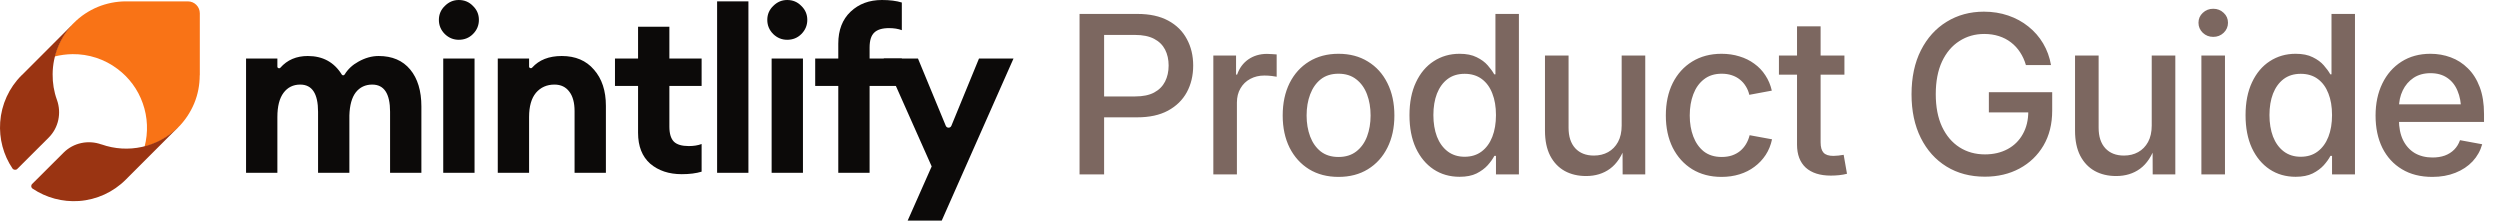
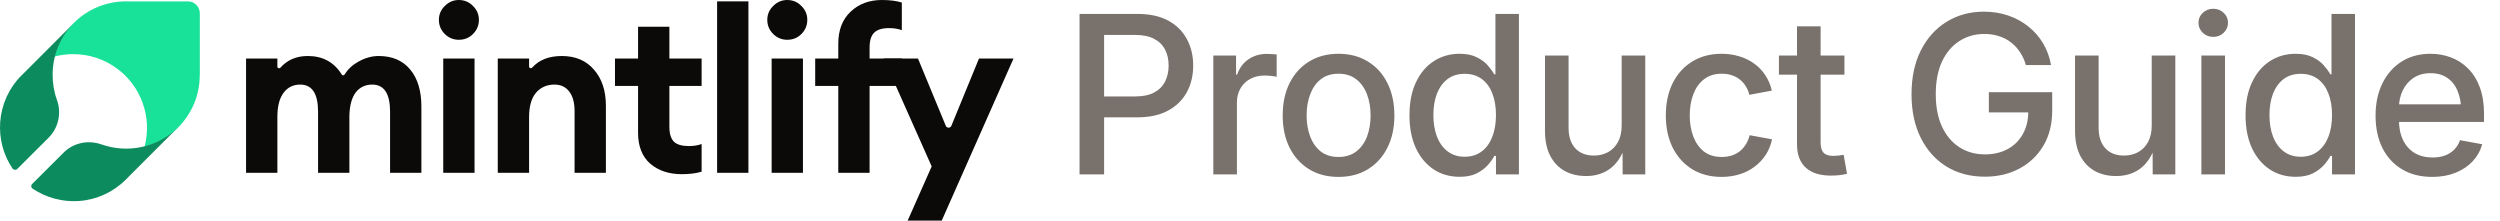
<svg xmlns="http://www.w3.org/2000/svg" width="204" height="18" viewBox="0 0 204 18" fill="none">
-   <path d="M76.846 18H74.066L76.025 13.579L72.108 4.775H74.906L77.176 10.266C77.26 10.469 77.549 10.469 77.632 10.265L79.886 4.775H82.703L76.846 18Z" fill="#0C0A09" />
-   <path d="M68.404 14.101V7.013H66.52V4.775H68.404V3.563C68.404 2.456 68.74 1.585 69.411 0.951C70.082 0.317 70.934 0 71.966 0C72.601 0 73.141 0.068 73.589 0.205V2.462C73.291 2.35 72.943 2.294 72.545 2.294C71.985 2.294 71.581 2.419 71.332 2.667C71.084 2.904 70.959 3.308 70.959 3.88V4.775H73.589V7.013H70.959V14.101H68.404Z" fill="#0C0A09" />
-   <path d="M64.234 3.246C63.798 3.246 63.419 3.09 63.096 2.779C62.773 2.456 62.611 2.07 62.611 1.623C62.611 1.175 62.773 0.796 63.096 0.485C63.419 0.162 63.798 0 64.234 0C64.694 0 65.079 0.162 65.39 0.485C65.713 0.796 65.875 1.175 65.875 1.623C65.875 2.07 65.713 2.456 65.39 2.779C65.079 3.09 64.694 3.246 64.234 3.246ZM62.965 14.101V4.775H65.521V14.101H62.965Z" fill="#0C0A09" />
+   <path d="M76.846 18H74.066L76.025 13.579L72.108 4.775H74.906L77.177 10.266C77.261 10.469 77.549 10.469 77.632 10.265L79.886 4.775H82.703L76.846 18Z" fill="#0C0A09" />
+   <path d="M68.404 14.101V7.013H66.52V4.775H68.404V3.563C68.404 2.456 68.74 1.585 69.411 0.951C70.083 0.317 70.934 0 71.966 0C72.601 0 73.142 0.068 73.589 0.205V2.462C73.291 2.35 72.943 2.294 72.545 2.294C71.985 2.294 71.581 2.419 71.332 2.667C71.084 2.904 70.959 3.308 70.959 3.88V4.775H73.589V7.013H70.959V14.101H68.404Z" fill="#0C0A09" />
+   <path d="M64.234 3.246C63.799 3.246 63.419 3.09 63.096 2.779C62.773 2.456 62.611 2.07 62.611 1.623C62.611 1.175 62.773 0.796 63.096 0.485C63.419 0.162 63.799 0 64.234 0C64.694 0 65.079 0.162 65.39 0.485C65.714 0.796 65.875 1.175 65.875 1.623C65.875 2.07 65.714 2.456 65.39 2.779C65.079 3.09 64.694 3.246 64.234 3.246ZM62.965 14.101V4.775H65.521V14.101H62.965Z" fill="#0C0A09" />
  <path d="M58.516 14.101V0.112H61.071V14.101H58.516Z" fill="#0C0A09" />
-   <path d="M55.629 14.213C54.584 14.213 53.726 13.927 53.055 13.355C52.396 12.771 52.066 11.932 52.066 10.837V7.013H50.182V4.775H52.066V2.182H54.621V4.775H57.252V7.013H54.621V10.334C54.621 10.906 54.746 11.316 54.995 11.565C55.243 11.801 55.647 11.919 56.207 11.919C56.605 11.919 56.953 11.863 57.252 11.751V14.008C56.804 14.145 56.263 14.213 55.629 14.213Z" fill="#0C0A09" />
-   <path d="M40.618 14.102V4.775H43.173V5.436C43.173 5.558 43.339 5.612 43.42 5.521C43.989 4.887 44.796 4.57 45.84 4.57C46.96 4.57 47.836 4.943 48.471 5.689C49.117 6.423 49.441 7.405 49.441 8.636V14.102H46.885V9.065C46.885 8.381 46.742 7.853 46.456 7.48C46.17 7.094 45.766 6.902 45.244 6.902C44.622 6.902 44.118 7.126 43.733 7.573C43.36 8.021 43.173 8.68 43.173 9.55V14.102H40.618Z" fill="#0C0A09" />
-   <path d="M37.436 3.246C37.001 3.246 36.622 3.09 36.298 2.779C35.975 2.456 35.813 2.07 35.813 1.623C35.813 1.175 35.975 0.796 36.298 0.485C36.622 0.162 37.001 0 37.436 0C37.896 0 38.282 0.162 38.593 0.485C38.916 0.796 39.078 1.175 39.078 1.623C39.078 2.07 38.916 2.456 38.593 2.779C38.282 3.09 37.896 3.246 37.436 3.246ZM36.168 14.101V4.775H38.723V14.101H36.168Z" fill="#0C0A09" />
-   <path d="M31.83 14.102V9.121C31.83 7.642 31.345 6.902 30.375 6.902C29.815 6.902 29.367 7.113 29.032 7.536C28.708 7.959 28.534 8.587 28.509 9.42V14.102H25.954V9.121C25.954 7.642 25.469 6.902 24.499 6.902C23.927 6.902 23.473 7.126 23.137 7.573C22.802 8.021 22.634 8.68 22.634 9.55V14.102H20.078V4.775H22.634V5.443C22.634 5.564 22.797 5.618 22.877 5.527C23.44 4.889 24.186 4.57 25.115 4.57C26.341 4.57 27.266 5.075 27.889 6.084C27.941 6.168 28.068 6.167 28.12 6.082C28.389 5.644 28.761 5.296 29.237 5.036C29.784 4.726 30.337 4.57 30.897 4.57C32.004 4.57 32.862 4.937 33.471 5.671C34.08 6.404 34.385 7.412 34.385 8.692V14.102H31.83Z" fill="#0C0A09" />
-   <path d="M16.305 6.139V1.086C16.305 0.544 15.865 0.112 15.331 0.112H10.281C9.488 0.112 8.702 0.269 7.972 0.568C7.242 0.874 6.574 1.314 6.016 1.88L5.977 1.919C5.239 2.666 4.713 3.593 4.446 4.614C4.925 4.488 5.419 4.426 5.914 4.418C7.234 4.402 8.53 4.826 9.582 5.62C10.532 6.327 11.255 7.301 11.648 8.425C12.056 9.564 12.103 10.806 11.797 11.977C12.81 11.71 13.745 11.183 14.491 10.444L14.53 10.405C15.088 9.847 15.535 9.179 15.842 8.449C16.148 7.718 16.297 6.932 16.297 6.139H16.305Z" fill="#F97316" />
-   <path d="M4.295 6.053C4.303 4.503 4.921 3.016 6.008 1.904L1.807 6.108C1.791 6.124 1.775 6.131 1.76 6.147C0.735 7.165 0.117 8.527 0.015 9.967C-0.079 11.313 0.273 12.644 1.024 13.756C1.096 13.862 1.29 13.897 1.4 13.795L3.974 11.227C4.78 10.421 5.03 9.223 4.647 8.151C4.404 7.486 4.287 6.773 4.295 6.053Z" fill="#9A3412" />
-   <path d="M14.506 10.406C13.7 11.196 12.69 11.744 11.595 11.987C10.492 12.23 9.349 12.159 8.285 11.784C8.285 11.784 8.277 11.784 8.27 11.784C7.198 11.4 6.001 11.65 5.195 12.449L2.62 15.016C2.511 15.126 2.527 15.306 2.66 15.392C3.771 16.136 5.101 16.496 6.447 16.402C7.886 16.3 9.24 15.682 10.265 14.656L10.304 14.617L14.506 10.414V10.406Z" fill="#9A3412" />
-   <path d="M88.091 14.232V1.137H92.82C93.816 1.137 94.651 1.318 95.325 1.682C95.999 2.045 96.505 2.546 96.845 3.185C97.191 3.817 97.364 4.538 97.364 5.347C97.364 6.161 97.191 6.888 96.845 7.526C96.499 8.159 95.987 8.66 95.307 9.029C94.633 9.393 93.795 9.574 92.793 9.574H89.462V7.869H92.635C93.262 7.869 93.775 7.764 94.173 7.553C94.578 7.336 94.876 7.037 95.07 6.656C95.263 6.275 95.36 5.839 95.36 5.347C95.36 4.854 95.263 4.421 95.07 4.046C94.876 3.671 94.578 3.378 94.173 3.167C93.769 2.956 93.253 2.851 92.626 2.851H90.095V14.232H88.091ZM99.008 14.232V4.529H100.862V6.085H100.95C101.132 5.558 101.436 5.145 101.864 4.846C102.298 4.547 102.805 4.397 103.385 4.397C103.514 4.397 103.651 4.403 103.798 4.415C103.95 4.421 104.076 4.43 104.176 4.441V6.261C104.105 6.243 103.971 6.223 103.771 6.199C103.578 6.176 103.376 6.164 103.165 6.164C102.743 6.164 102.362 6.255 102.022 6.437C101.682 6.618 101.416 6.876 101.223 7.21C101.029 7.538 100.932 7.925 100.932 8.37V14.232H99.008ZM109.221 14.435C108.307 14.435 107.507 14.227 106.822 13.81C106.142 13.389 105.612 12.803 105.231 12.053C104.856 11.297 104.668 10.421 104.668 9.425C104.668 8.417 104.856 7.535 105.231 6.779C105.612 6.023 106.142 5.438 106.822 5.021C107.507 4.6 108.307 4.389 109.221 4.389C110.141 4.389 110.941 4.6 111.62 5.021C112.306 5.438 112.836 6.023 113.211 6.779C113.592 7.535 113.782 8.417 113.782 9.425C113.782 10.421 113.592 11.297 113.211 12.053C112.836 12.803 112.306 13.389 111.62 13.81C110.941 14.227 110.141 14.435 109.221 14.435ZM109.221 12.809C109.801 12.809 110.284 12.659 110.671 12.36C111.064 12.056 111.357 11.648 111.55 11.139C111.743 10.623 111.84 10.052 111.84 9.425C111.84 8.786 111.743 8.212 111.55 7.702C111.357 7.187 111.064 6.776 110.671 6.472C110.284 6.167 109.801 6.015 109.221 6.015C108.641 6.015 108.157 6.167 107.771 6.472C107.39 6.776 107.103 7.187 106.909 7.702C106.716 8.212 106.619 8.786 106.619 9.425C106.619 10.052 106.716 10.623 106.909 11.139C107.103 11.648 107.39 12.056 107.771 12.36C108.157 12.659 108.641 12.809 109.221 12.809ZM119.1 14.426C118.303 14.426 117.597 14.224 116.982 13.819C116.367 13.409 115.883 12.829 115.532 12.079C115.186 11.329 115.013 10.435 115.013 9.398C115.013 8.355 115.189 7.462 115.541 6.718C115.892 5.968 116.376 5.394 116.991 4.995C117.612 4.591 118.315 4.389 119.1 4.389C119.663 4.389 120.128 4.482 120.498 4.67C120.873 4.852 121.171 5.071 121.394 5.329C121.623 5.587 121.801 5.833 121.93 6.067H122.027V1.137H123.943V14.232H122.071V12.721H121.939C121.81 12.967 121.628 13.222 121.394 13.485C121.16 13.743 120.858 13.966 120.489 14.153C120.12 14.335 119.657 14.426 119.1 14.426ZM119.513 12.791C120.058 12.791 120.521 12.648 120.902 12.36C121.283 12.073 121.573 11.675 121.772 11.165C121.971 10.655 122.071 10.063 122.071 9.39C122.071 8.71 121.971 8.121 121.772 7.623C121.579 7.119 121.292 6.727 120.911 6.445C120.53 6.164 120.064 6.023 119.513 6.023C118.962 6.023 118.497 6.167 118.116 6.454C117.741 6.741 117.454 7.137 117.254 7.641C117.061 8.145 116.964 8.728 116.964 9.39C116.964 10.046 117.061 10.632 117.254 11.148C117.454 11.657 117.744 12.059 118.125 12.352C118.511 12.645 118.974 12.791 119.513 12.791ZM129.428 14.364C128.766 14.364 128.183 14.227 127.679 13.951C127.175 13.67 126.779 13.254 126.492 12.703C126.211 12.152 126.07 11.473 126.07 10.664V4.529H127.995V10.427C127.995 11.142 128.177 11.698 128.54 12.097C128.909 12.495 129.416 12.694 130.06 12.694C130.494 12.694 130.881 12.601 131.221 12.413C131.56 12.226 131.83 11.95 132.029 11.587C132.228 11.218 132.328 10.77 132.328 10.242V4.529H134.253V14.232H132.407L132.398 11.851H132.644C132.352 12.724 131.93 13.362 131.379 13.767C130.834 14.165 130.184 14.364 129.428 14.364ZM140.476 14.435C139.568 14.435 138.771 14.227 138.085 13.81C137.406 13.389 136.875 12.803 136.494 12.053C136.119 11.297 135.932 10.421 135.932 9.425C135.932 8.417 136.119 7.535 136.494 6.779C136.875 6.023 137.406 5.438 138.085 5.021C138.771 4.6 139.568 4.389 140.476 4.389C140.997 4.389 141.484 4.459 141.935 4.6C142.386 4.734 142.79 4.934 143.148 5.197C143.511 5.455 143.813 5.771 144.053 6.146C144.299 6.516 144.475 6.932 144.58 7.395L142.743 7.737C142.685 7.479 142.588 7.245 142.453 7.034C142.325 6.823 142.163 6.642 141.97 6.489C141.783 6.337 141.563 6.22 141.311 6.138C141.065 6.056 140.792 6.015 140.493 6.015C139.913 6.015 139.43 6.167 139.043 6.472C138.657 6.771 138.367 7.178 138.173 7.693C137.98 8.203 137.883 8.78 137.883 9.425C137.883 10.058 137.98 10.629 138.173 11.139C138.367 11.648 138.654 12.056 139.034 12.36C139.421 12.659 139.908 12.809 140.493 12.809C140.798 12.809 141.076 12.768 141.328 12.685C141.58 12.598 141.8 12.477 141.988 12.325C142.181 12.167 142.342 11.979 142.471 11.763C142.606 11.54 142.705 11.297 142.77 11.033L144.598 11.367C144.498 11.842 144.325 12.267 144.079 12.642C143.833 13.017 143.529 13.339 143.165 13.608C142.808 13.878 142.401 14.083 141.944 14.224C141.492 14.364 141.003 14.435 140.476 14.435ZM150.505 4.529V6.094H145.161V4.529H150.505ZM146.637 2.147H148.562V11.622C148.562 12.003 148.641 12.281 148.799 12.457C148.958 12.633 149.227 12.721 149.608 12.721C149.719 12.721 149.857 12.712 150.021 12.694C150.185 12.671 150.326 12.65 150.443 12.633L150.715 14.18C150.516 14.232 150.302 14.271 150.074 14.294C149.845 14.317 149.62 14.329 149.397 14.329C148.512 14.329 147.83 14.112 147.349 13.679C146.875 13.239 146.637 12.612 146.637 11.798V2.147ZM161.966 14.417C160.777 14.417 159.734 14.142 158.837 13.591C157.941 13.04 157.241 12.261 156.737 11.253C156.233 10.245 155.981 9.059 155.981 7.693C155.981 6.311 156.236 5.115 156.745 4.107C157.255 3.1 157.955 2.323 158.846 1.778C159.737 1.228 160.75 0.952 161.887 0.952C162.596 0.952 163.258 1.058 163.873 1.269C164.489 1.479 165.037 1.778 165.517 2.165C166.003 2.552 166.405 3.012 166.721 3.545C167.037 4.078 167.251 4.667 167.363 5.312H165.315C165.203 4.925 165.045 4.576 164.84 4.266C164.635 3.949 164.386 3.68 164.093 3.457C163.806 3.234 163.478 3.064 163.109 2.947C162.745 2.83 162.347 2.771 161.913 2.771C161.158 2.771 160.481 2.965 159.883 3.352C159.286 3.732 158.814 4.289 158.468 5.021C158.128 5.754 157.958 6.642 157.958 7.685C157.958 8.722 158.128 9.606 158.468 10.339C158.814 11.071 159.288 11.631 159.892 12.018C160.495 12.404 161.19 12.598 161.975 12.598C162.672 12.598 163.287 12.454 163.821 12.167C164.354 11.88 164.767 11.473 165.06 10.945C165.359 10.418 165.508 9.8 165.508 9.091L166.036 9.17H162.291V7.526H167.459V9.029C167.459 10.119 167.222 11.068 166.747 11.877C166.273 12.68 165.622 13.304 164.796 13.749C163.97 14.194 163.027 14.417 161.966 14.417ZM172.68 14.364C172.018 14.364 171.435 14.227 170.931 13.951C170.427 13.67 170.032 13.254 169.745 12.703C169.464 12.152 169.323 11.473 169.323 10.664V4.529H171.248V10.427C171.248 11.142 171.429 11.698 171.793 12.097C172.162 12.495 172.669 12.694 173.313 12.694C173.747 12.694 174.134 12.601 174.473 12.413C174.813 12.226 175.083 11.95 175.282 11.587C175.481 11.218 175.581 10.77 175.581 10.242V4.529H177.506V14.232H175.66L175.651 11.851H175.897C175.604 12.724 175.182 13.362 174.632 13.767C174.087 14.165 173.436 14.364 172.68 14.364ZM179.633 14.232V4.529H181.558V14.232H179.633ZM180.6 3.009C180.266 3.009 179.982 2.897 179.747 2.675C179.513 2.446 179.396 2.174 179.396 1.857C179.396 1.535 179.513 1.266 179.747 1.049C179.982 0.826 180.266 0.715 180.6 0.715C180.934 0.715 181.218 0.826 181.452 1.049C181.687 1.266 181.804 1.535 181.804 1.857C181.804 2.174 181.687 2.446 181.452 2.675C181.218 2.897 180.934 3.009 180.6 3.009ZM187.324 14.426C186.527 14.426 185.821 14.224 185.206 13.819C184.59 13.409 184.107 12.829 183.755 12.079C183.41 11.329 183.237 10.435 183.237 9.398C183.237 8.355 183.413 7.462 183.764 6.718C184.116 5.968 184.599 5.394 185.214 4.995C185.835 4.591 186.539 4.389 187.324 4.389C187.886 4.389 188.352 4.482 188.721 4.67C189.096 4.852 189.395 5.071 189.618 5.329C189.846 5.587 190.025 5.833 190.154 6.067H190.25V1.137H192.166V14.232H190.294V12.721H190.163C190.034 12.967 189.852 13.222 189.618 13.485C189.383 13.743 189.082 13.966 188.712 14.153C188.343 14.335 187.88 14.426 187.324 14.426ZM187.737 12.791C188.282 12.791 188.745 12.648 189.125 12.36C189.506 12.073 189.796 11.675 189.996 11.165C190.195 10.655 190.294 10.063 190.294 9.39C190.294 8.71 190.195 8.121 189.996 7.623C189.802 7.119 189.515 6.727 189.134 6.445C188.753 6.164 188.288 6.023 187.737 6.023C187.186 6.023 186.72 6.167 186.339 6.454C185.964 6.741 185.677 7.137 185.478 7.641C185.285 8.145 185.188 8.728 185.188 9.39C185.188 10.046 185.285 10.632 185.478 11.148C185.677 11.657 185.967 12.059 186.348 12.352C186.735 12.645 187.198 12.791 187.737 12.791ZM198.477 14.435C197.516 14.435 196.69 14.227 195.999 13.81C195.307 13.395 194.774 12.812 194.399 12.062C194.03 11.312 193.846 10.435 193.846 9.434C193.846 8.443 194.03 7.57 194.399 6.814C194.768 6.053 195.29 5.458 195.964 5.03C196.638 4.603 197.423 4.389 198.319 4.389C198.905 4.389 199.459 4.485 199.98 4.679C200.508 4.872 200.973 5.171 201.378 5.575C201.788 5.974 202.11 6.483 202.345 7.104C202.579 7.72 202.696 8.452 202.696 9.302V9.952H194.865V8.511H201.703L200.824 8.977C200.824 8.385 200.727 7.863 200.534 7.412C200.347 6.955 200.065 6.601 199.69 6.349C199.321 6.097 198.867 5.971 198.328 5.971C197.789 5.971 197.326 6.1 196.939 6.357C196.558 6.615 196.265 6.958 196.06 7.386C195.855 7.813 195.753 8.291 195.753 8.818V9.759C195.753 10.409 195.864 10.966 196.087 11.429C196.315 11.892 196.635 12.246 197.045 12.492C197.461 12.732 197.944 12.852 198.495 12.852C198.864 12.852 199.198 12.8 199.497 12.694C199.796 12.583 200.051 12.422 200.262 12.211C200.472 12 200.631 11.742 200.736 11.438L202.547 11.771C202.4 12.299 202.139 12.765 201.764 13.169C201.389 13.567 200.921 13.878 200.358 14.101C199.802 14.323 199.175 14.435 198.477 14.435Z" fill="#7c6760" />
+   <path d="M55.629 14.213C54.584 14.213 53.726 13.927 53.055 13.355C52.396 12.771 52.066 11.932 52.066 10.837V7.013H50.182V4.775H52.066V2.182H54.622V4.775H57.252V7.013H54.622V10.334C54.622 10.906 54.746 11.316 54.995 11.565C55.243 11.801 55.648 11.919 56.207 11.919C56.605 11.919 56.953 11.863 57.252 11.751V14.008C56.804 14.145 56.263 14.213 55.629 14.213Z" fill="#0C0A09" />
+   <path d="M40.618 14.102V4.775H43.173V5.436C43.173 5.558 43.339 5.612 43.42 5.521C43.989 4.887 44.796 4.57 45.841 4.57C46.96 4.57 47.836 4.943 48.471 5.689C49.117 6.423 49.441 7.405 49.441 8.636V14.102H46.885V9.065C46.885 8.381 46.742 7.853 46.456 7.48C46.17 7.094 45.766 6.902 45.244 6.902C44.622 6.902 44.118 7.126 43.733 7.573C43.36 8.021 43.173 8.68 43.173 9.55V14.102H40.618Z" fill="#0C0A09" />
+   <path d="M37.436 3.246C37.001 3.246 36.622 3.09 36.299 2.779C35.975 2.456 35.814 2.07 35.814 1.623C35.814 1.175 35.975 0.796 36.299 0.485C36.622 0.162 37.001 0 37.436 0C37.897 0 38.282 0.162 38.593 0.485C38.916 0.796 39.078 1.175 39.078 1.623C39.078 2.07 38.916 2.456 38.593 2.779C38.282 3.09 37.897 3.246 37.436 3.246ZM36.168 14.101V4.775H38.723V14.101H36.168Z" fill="#0C0A09" />
+   <path d="M31.83 14.102V9.121C31.83 7.642 31.345 6.902 30.375 6.902C29.815 6.902 29.368 7.113 29.032 7.536C28.709 7.959 28.534 8.587 28.51 9.42V14.102H25.954V9.121C25.954 7.642 25.469 6.902 24.499 6.902C23.927 6.902 23.473 7.126 23.138 7.573C22.802 8.021 22.634 8.68 22.634 9.55V14.102H20.078V4.775H22.634V5.443C22.634 5.564 22.797 5.618 22.877 5.527C23.44 4.889 24.186 4.57 25.115 4.57C26.341 4.57 27.266 5.075 27.889 6.084C27.941 6.168 28.068 6.167 28.12 6.082C28.389 5.644 28.761 5.296 29.237 5.036C29.784 4.726 30.337 4.57 30.897 4.57C32.004 4.57 32.862 4.937 33.471 5.671C34.081 6.404 34.385 7.412 34.385 8.692V14.102H31.83Z" fill="#0C0A09" />
+   <path d="M16.305 6.139V1.086C16.305 0.544 15.865 0.112 15.331 0.112H10.281C9.488 0.112 8.702 0.269 7.972 0.568C7.242 0.874 6.574 1.314 6.016 1.88L5.977 1.919C5.239 2.666 4.713 3.593 4.446 4.614C4.925 4.488 5.419 4.426 5.914 4.418C7.234 4.402 8.53 4.826 9.582 5.62C10.532 6.327 11.255 7.301 11.648 8.425C12.056 9.564 12.103 10.806 11.797 11.977C12.81 11.71 13.745 11.183 14.491 10.444L14.53 10.405C15.088 9.847 15.535 9.179 15.842 8.449C16.148 7.718 16.297 6.932 16.297 6.139H16.305Z" fill="#18E299" />
+   <path d="M4.295 6.053C4.303 4.503 4.921 3.016 6.008 1.904L1.807 6.108C1.791 6.124 1.775 6.131 1.76 6.147C0.735 7.165 0.117 8.527 0.015 9.967C-0.079 11.313 0.273 12.644 1.024 13.756C1.096 13.862 1.29 13.897 1.4 13.795L3.974 11.227C4.78 10.421 5.03 9.223 4.647 8.151C4.404 7.486 4.287 6.773 4.295 6.053Z" fill="#0C8C5E" />
+   <path d="M14.505 10.406C13.7 11.196 12.69 11.744 11.595 11.987C10.492 12.23 9.349 12.159 8.285 11.784C8.285 11.784 8.277 11.784 8.269 11.784C7.198 11.4 6 11.65 5.195 12.449L2.62 15.016C2.511 15.126 2.526 15.306 2.659 15.392C3.77 16.136 5.101 16.496 6.446 16.402C7.886 16.3 9.24 15.682 10.265 14.656L10.304 14.617L14.505 10.414V10.406Z" fill="#0C8C5E" />
+   <path d="M88.091 14.232V1.137H92.82C93.816 1.137 94.651 1.318 95.325 1.682C95.999 2.045 96.505 2.546 96.845 3.185C97.191 3.817 97.364 4.538 97.364 5.347C97.364 6.161 97.191 6.888 96.845 7.526C96.499 8.159 95.987 8.66 95.307 9.029C94.633 9.393 93.795 9.574 92.793 9.574H89.462V7.869H92.635C93.262 7.869 93.775 7.764 94.173 7.553C94.578 7.336 94.876 7.037 95.07 6.656C95.263 6.275 95.36 5.839 95.36 5.347C95.36 4.854 95.263 4.421 95.07 4.046C94.876 3.671 94.578 3.378 94.173 3.167C93.769 2.956 93.253 2.851 92.626 2.851H90.095V14.232H88.091ZM99.008 14.232V4.529H100.862V6.085H100.95C101.132 5.558 101.436 5.145 101.864 4.846C102.298 4.547 102.805 4.397 103.385 4.397C103.514 4.397 103.651 4.403 103.798 4.415C103.95 4.421 104.076 4.43 104.176 4.441V6.261C104.105 6.243 103.971 6.223 103.771 6.199C103.578 6.176 103.376 6.164 103.165 6.164C102.743 6.164 102.362 6.255 102.022 6.437C101.682 6.618 101.416 6.876 101.223 7.21C101.029 7.538 100.932 7.925 100.932 8.37V14.232H99.008ZM109.221 14.435C108.307 14.435 107.507 14.227 106.822 13.81C106.142 13.389 105.612 12.803 105.231 12.053C104.856 11.297 104.668 10.421 104.668 9.425C104.668 8.417 104.856 7.535 105.231 6.779C105.612 6.023 106.142 5.438 106.822 5.021C107.507 4.6 108.307 4.389 109.221 4.389C110.141 4.389 110.941 4.6 111.62 5.021C112.306 5.438 112.836 6.023 113.211 6.779C113.592 7.535 113.782 8.417 113.782 9.425C113.782 10.421 113.592 11.297 113.211 12.053C112.836 12.803 112.306 13.389 111.62 13.81C110.941 14.227 110.141 14.435 109.221 14.435ZM109.221 12.809C109.801 12.809 110.284 12.659 110.671 12.36C111.064 12.056 111.357 11.648 111.55 11.139C111.743 10.623 111.84 10.052 111.84 9.425C111.84 8.786 111.743 8.212 111.55 7.702C111.357 7.187 111.064 6.776 110.671 6.472C110.284 6.167 109.801 6.015 109.221 6.015C108.641 6.015 108.157 6.167 107.771 6.472C107.39 6.776 107.103 7.187 106.909 7.702C106.716 8.212 106.619 8.786 106.619 9.425C106.619 10.052 106.716 10.623 106.909 11.139C107.103 11.648 107.39 12.056 107.771 12.36C108.157 12.659 108.641 12.809 109.221 12.809ZM119.1 14.426C118.303 14.426 117.597 14.224 116.982 13.819C116.367 13.409 115.883 12.829 115.532 12.079C115.186 11.329 115.013 10.435 115.013 9.398C115.013 8.355 115.189 7.462 115.541 6.718C115.892 5.968 116.376 5.394 116.991 4.995C117.612 4.591 118.315 4.389 119.1 4.389C119.663 4.389 120.128 4.482 120.498 4.67C120.873 4.852 121.171 5.071 121.394 5.329C121.623 5.587 121.801 5.833 121.93 6.067H122.027V1.137H123.943V14.232H122.071V12.721H121.939C121.81 12.967 121.628 13.222 121.394 13.485C121.16 13.743 120.858 13.966 120.489 14.153C120.12 14.335 119.657 14.426 119.1 14.426ZM119.513 12.791C120.058 12.791 120.521 12.648 120.902 12.36C121.283 12.073 121.573 11.675 121.772 11.165C121.971 10.655 122.071 10.063 122.071 9.39C122.071 8.71 121.971 8.121 121.772 7.623C121.579 7.119 121.292 6.727 120.911 6.445C120.53 6.164 120.064 6.023 119.513 6.023C118.962 6.023 118.497 6.167 118.116 6.454C117.741 6.741 117.454 7.137 117.254 7.641C117.061 8.145 116.964 8.728 116.964 9.39C116.964 10.046 117.061 10.632 117.254 11.148C117.454 11.657 117.744 12.059 118.125 12.352C118.511 12.645 118.974 12.791 119.513 12.791ZM129.428 14.364C128.766 14.364 128.183 14.227 127.679 13.951C127.175 13.67 126.779 13.254 126.492 12.703C126.211 12.152 126.07 11.473 126.07 10.664V4.529H127.995V10.427C127.995 11.142 128.177 11.698 128.54 12.097C128.909 12.495 129.416 12.694 130.06 12.694C130.494 12.694 130.881 12.601 131.221 12.413C131.56 12.226 131.83 11.95 132.029 11.587C132.228 11.218 132.328 10.77 132.328 10.242V4.529H134.253V14.232H132.407L132.398 11.851H132.644C132.352 12.724 131.93 13.362 131.379 13.767C130.834 14.165 130.184 14.364 129.428 14.364ZM140.476 14.435C139.568 14.435 138.771 14.227 138.085 13.81C137.406 13.389 136.875 12.803 136.494 12.053C136.119 11.297 135.932 10.421 135.932 9.425C135.932 8.417 136.119 7.535 136.494 6.779C136.875 6.023 137.406 5.438 138.085 5.021C138.771 4.6 139.568 4.389 140.476 4.389C140.997 4.389 141.484 4.459 141.935 4.6C142.386 4.734 142.79 4.934 143.148 5.197C143.511 5.455 143.813 5.771 144.053 6.146C144.299 6.516 144.475 6.932 144.58 7.395L142.743 7.737C142.685 7.479 142.588 7.245 142.453 7.034C142.325 6.823 142.163 6.642 141.97 6.489C141.783 6.337 141.563 6.22 141.311 6.138C141.065 6.056 140.792 6.015 140.493 6.015C139.913 6.015 139.43 6.167 139.043 6.472C138.657 6.771 138.367 7.178 138.173 7.693C137.98 8.203 137.883 8.78 137.883 9.425C137.883 10.058 137.98 10.629 138.173 11.139C138.367 11.648 138.654 12.056 139.034 12.36C139.421 12.659 139.908 12.809 140.493 12.809C140.798 12.809 141.076 12.768 141.328 12.685C141.58 12.598 141.8 12.477 141.988 12.325C142.181 12.167 142.342 11.979 142.471 11.763C142.606 11.54 142.705 11.297 142.77 11.033L144.598 11.367C144.498 11.842 144.325 12.267 144.079 12.642C143.833 13.017 143.529 13.339 143.165 13.608C142.808 13.878 142.401 14.083 141.944 14.224C141.492 14.364 141.003 14.435 140.476 14.435ZM150.505 4.529V6.094H145.161V4.529H150.505ZM146.637 2.147H148.562V11.622C148.562 12.003 148.641 12.281 148.799 12.457C148.958 12.633 149.227 12.721 149.608 12.721C149.719 12.721 149.857 12.712 150.021 12.694C150.185 12.671 150.326 12.65 150.443 12.633L150.715 14.18C150.516 14.232 150.302 14.271 150.074 14.294C149.845 14.317 149.62 14.329 149.397 14.329C148.512 14.329 147.83 14.112 147.349 13.679C146.875 13.239 146.637 12.612 146.637 11.798V2.147ZM161.966 14.417C160.777 14.417 159.734 14.142 158.837 13.591C157.941 13.04 157.241 12.261 156.737 11.253C156.233 10.245 155.981 9.059 155.981 7.693C155.981 6.311 156.236 5.115 156.745 4.107C157.255 3.1 157.955 2.323 158.846 1.778C159.737 1.228 160.75 0.952 161.887 0.952C162.596 0.952 163.258 1.058 163.873 1.269C164.489 1.479 165.037 1.778 165.517 2.165C166.003 2.552 166.405 3.012 166.721 3.545C167.037 4.078 167.251 4.667 167.363 5.312H165.315C165.203 4.925 165.045 4.576 164.84 4.266C164.635 3.949 164.386 3.68 164.093 3.457C163.806 3.234 163.478 3.064 163.109 2.947C162.745 2.83 162.347 2.771 161.913 2.771C161.158 2.771 160.481 2.965 159.883 3.352C159.286 3.732 158.814 4.289 158.468 5.021C158.128 5.754 157.958 6.642 157.958 7.685C157.958 8.722 158.128 9.606 158.468 10.339C158.814 11.071 159.288 11.631 159.892 12.018C160.495 12.404 161.19 12.598 161.975 12.598C162.672 12.598 163.287 12.454 163.821 12.167C164.354 11.88 164.767 11.473 165.06 10.945C165.359 10.418 165.508 9.8 165.508 9.091L166.036 9.17H162.291V7.526H167.459V9.029C167.459 10.119 167.222 11.068 166.747 11.877C166.273 12.68 165.622 13.304 164.796 13.749C163.97 14.194 163.027 14.417 161.966 14.417ZM172.68 14.364C172.018 14.364 171.435 14.227 170.931 13.951C170.427 13.67 170.032 13.254 169.745 12.703C169.464 12.152 169.323 11.473 169.323 10.664V4.529H171.248V10.427C171.248 11.142 171.429 11.698 171.793 12.097C172.162 12.495 172.669 12.694 173.313 12.694C173.747 12.694 174.134 12.601 174.473 12.413C174.813 12.226 175.083 11.95 175.282 11.587C175.481 11.218 175.581 10.77 175.581 10.242V4.529H177.506V14.232H175.66L175.651 11.851H175.897C175.604 12.724 175.182 13.362 174.632 13.767C174.087 14.165 173.436 14.364 172.68 14.364ZM179.633 14.232V4.529H181.558V14.232H179.633ZM180.6 3.009C180.266 3.009 179.982 2.897 179.747 2.675C179.513 2.446 179.396 2.174 179.396 1.857C179.396 1.535 179.513 1.266 179.747 1.049C179.982 0.826 180.266 0.715 180.6 0.715C180.934 0.715 181.218 0.826 181.452 1.049C181.687 1.266 181.804 1.535 181.804 1.857C181.804 2.174 181.687 2.446 181.452 2.675C181.218 2.897 180.934 3.009 180.6 3.009ZM187.324 14.426C186.527 14.426 185.821 14.224 185.206 13.819C184.59 13.409 184.107 12.829 183.755 12.079C183.41 11.329 183.237 10.435 183.237 9.398C183.237 8.355 183.413 7.462 183.764 6.718C184.116 5.968 184.599 5.394 185.214 4.995C185.835 4.591 186.539 4.389 187.324 4.389C187.886 4.389 188.352 4.482 188.721 4.67C189.096 4.852 189.395 5.071 189.618 5.329C189.846 5.587 190.025 5.833 190.154 6.067H190.25V1.137H192.166V14.232H190.294V12.721H190.163C190.034 12.967 189.852 13.222 189.618 13.485C189.383 13.743 189.082 13.966 188.712 14.153C188.343 14.335 187.88 14.426 187.324 14.426ZM187.737 12.791C188.282 12.791 188.745 12.648 189.125 12.36C189.506 12.073 189.796 11.675 189.996 11.165C190.195 10.655 190.294 10.063 190.294 9.39C190.294 8.71 190.195 8.121 189.996 7.623C189.802 7.119 189.515 6.727 189.134 6.445C188.753 6.164 188.288 6.023 187.737 6.023C187.186 6.023 186.72 6.167 186.339 6.454C185.964 6.741 185.677 7.137 185.478 7.641C185.285 8.145 185.188 8.728 185.188 9.39C185.188 10.046 185.285 10.632 185.478 11.148C185.677 11.657 185.967 12.059 186.348 12.352C186.735 12.645 187.198 12.791 187.737 12.791ZM198.477 14.435C197.516 14.435 196.69 14.227 195.999 13.81C195.307 13.395 194.774 12.812 194.399 12.062C194.03 11.312 193.846 10.435 193.846 9.434C193.846 8.443 194.03 7.57 194.399 6.814C194.768 6.053 195.29 5.458 195.964 5.03C196.638 4.603 197.423 4.389 198.319 4.389C198.905 4.389 199.459 4.485 199.98 4.679C200.508 4.872 200.973 5.171 201.378 5.575C201.788 5.974 202.11 6.483 202.345 7.104C202.579 7.72 202.696 8.452 202.696 9.302V9.952H194.865V8.511H201.703L200.824 8.977C200.824 8.385 200.727 7.863 200.534 7.412C200.347 6.955 200.065 6.601 199.69 6.349C199.321 6.097 198.867 5.971 198.328 5.971C197.789 5.971 197.326 6.1 196.939 6.357C196.558 6.615 196.265 6.958 196.06 7.386C195.855 7.813 195.753 8.291 195.753 8.818V9.759C195.753 10.409 195.864 10.966 196.087 11.429C196.315 11.892 196.635 12.246 197.045 12.492C197.461 12.732 197.944 12.852 198.495 12.852C198.864 12.852 199.198 12.8 199.497 12.694C199.796 12.583 200.051 12.422 200.262 12.211C200.472 12 200.631 11.742 200.736 11.438L202.547 11.771C202.4 12.299 202.139 12.765 201.764 13.169C201.389 13.567 200.921 13.878 200.358 14.101C199.802 14.323 199.175 14.435 198.477 14.435Z" fill="#78716C" />
</svg>
